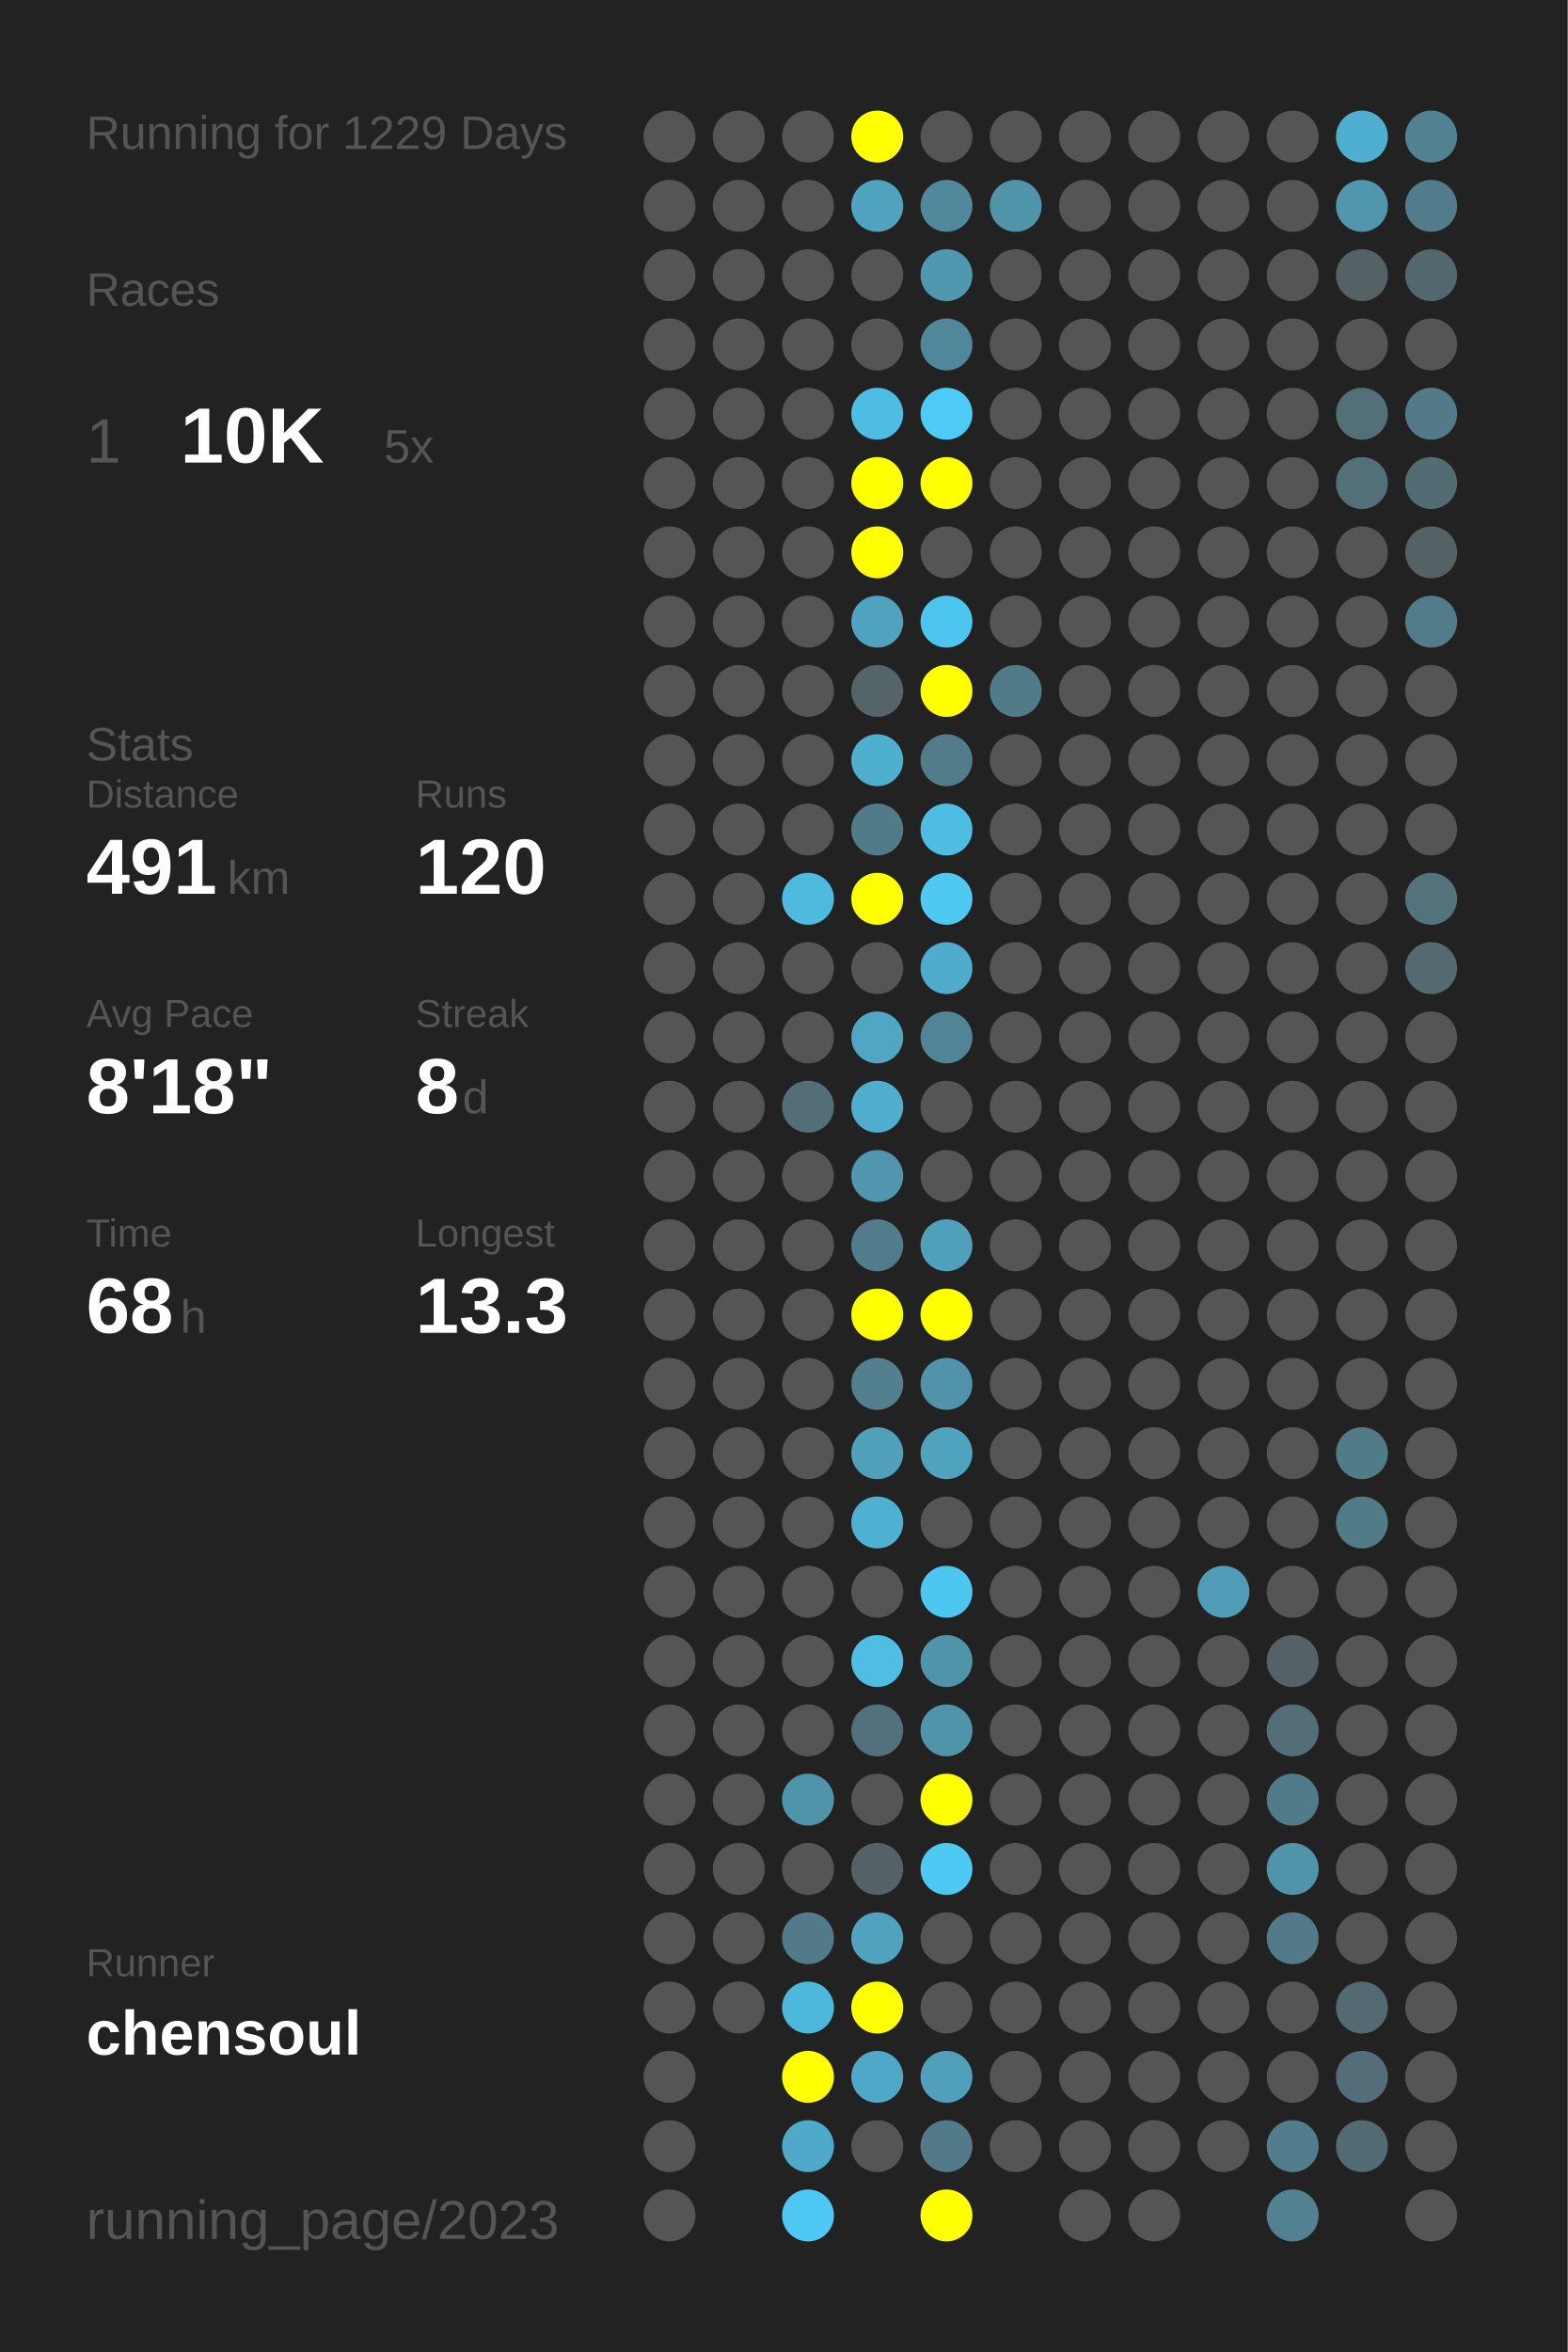
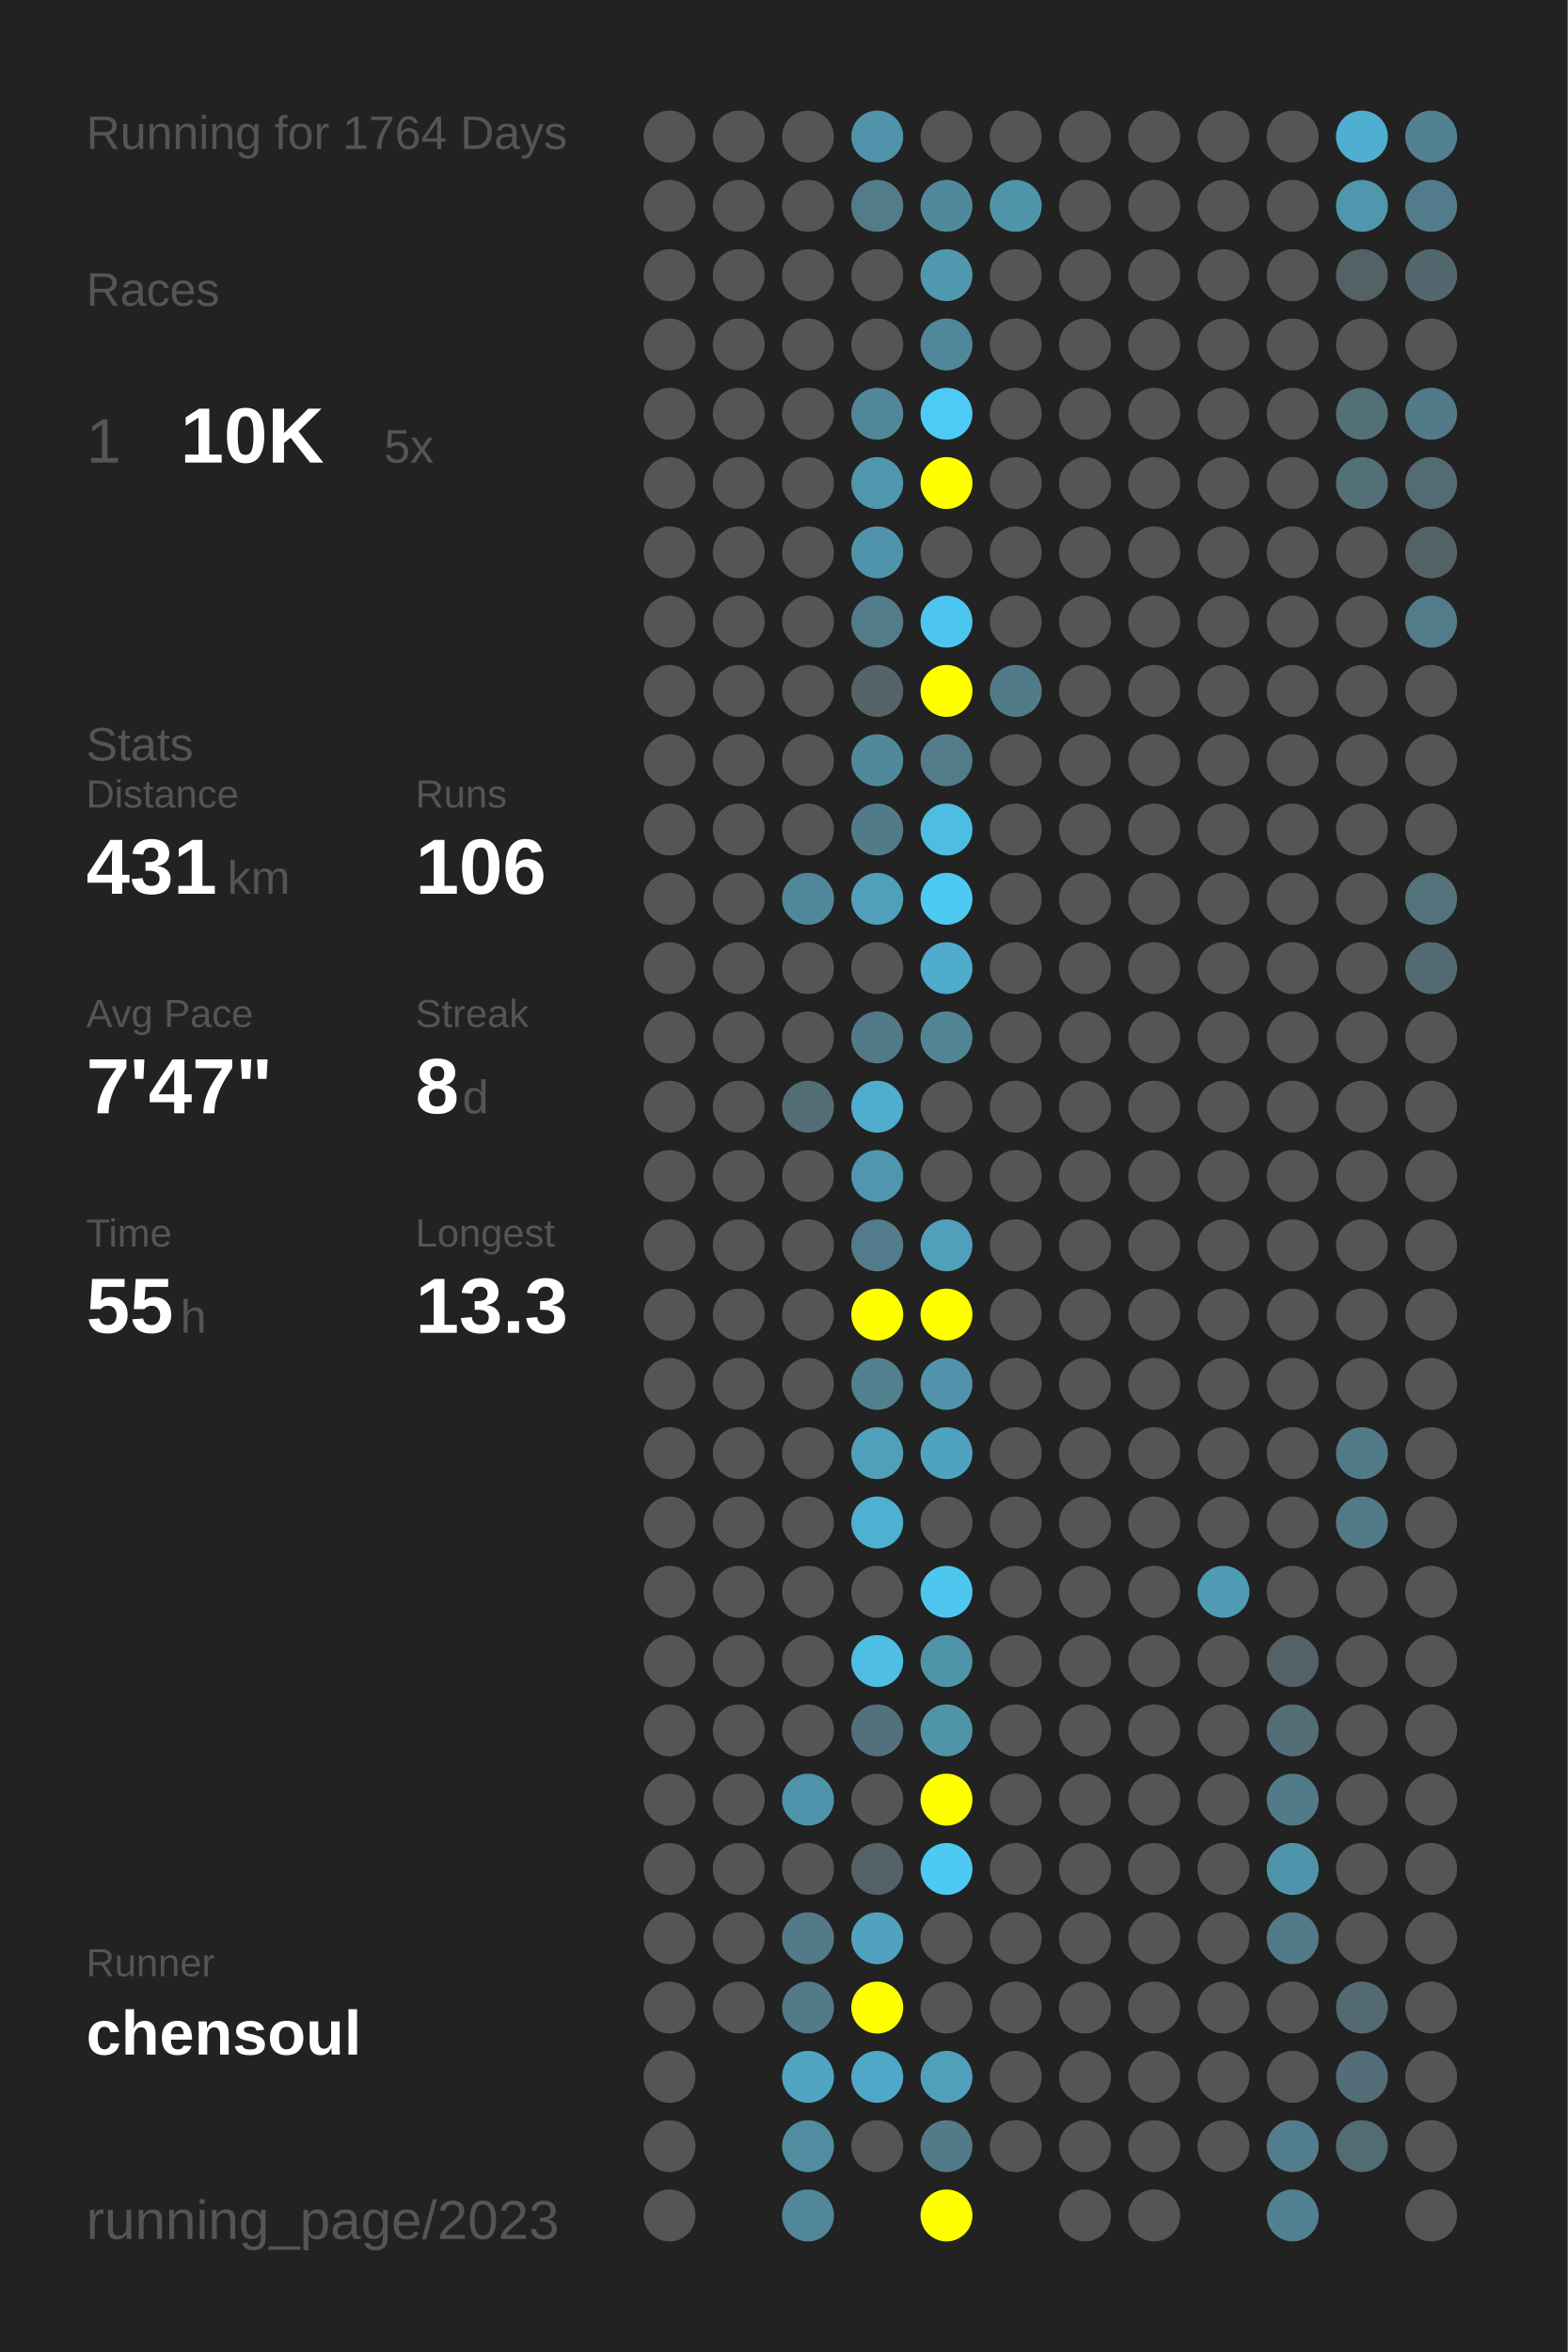
<svg xmlns="http://www.w3.org/2000/svg" baseProfile="full" height="300mm" version="1.1" viewBox="0,0,200,300" width="200mm">
  <defs />
  <rect fill="#222222" height="300" width="200" x="0" y="0" />
-   <text fill="#555555" style="font-size:6px; font-family:Arial;" x="11" y="19">Running for 1229 Days</text>
+   <text fill="#555555" style="font-size:6px; font-family:Arial;" x="11" y="19">Running for 1764 Days</text>
  <text fill="#555555" style="font-size:6px; font-family:Arial;" x="11" y="39">Races</text>
  <text fill="#555555" style="font-size:8px; font-family:Arial;" x="11" y="59">1</text>
  <text fill="#FFFFFF" style="font-size:10px; font-family:Arial; font-weight:bold;" x="23" y="59">10K</text>
  <text fill="#555555" style="font-size:6px; font-family:Arial;" x="49" y="59">5x</text>
  <text fill="#555555" style="font-size:6px; font-family:Arial;" x="11" y="97">Stats</text>
  <text fill="#555555" style="font-size:5px; font-family:Arial;" x="11" y="103">Distance</text>
-   <text fill="#FFFFFF" style="font-size:10px; font-family:Arial; font-weight:bold;" x="11" y="114">491</text>
+   <text fill="#FFFFFF" style="font-size:10px; font-family:Arial; font-weight:bold;" x="11" y="114">431</text>
  <text fill="#555555" style="font-size:6px; font-family:Arial;" x="29" y="114">km</text>
  <text fill="#555555" style="font-size:5px; font-family:Arial;" x="53" y="103">Runs</text>
-   <text fill="#FFFFFF" style="font-size:10px; font-family:Arial; font-weight:bold;" x="53" y="114">120</text>
+   <text fill="#FFFFFF" style="font-size:10px; font-family:Arial; font-weight:bold;" x="53" y="114">106</text>
  <text fill="#555555" style="font-size:5px; font-family:Arial;" x="11" y="131">Avg Pace</text>
-   <text fill="#FFFFFF" style="font-size:10px; font-family:Arial; font-weight:bold;" x="11" y="142">8'18"</text>
+   <text fill="#FFFFFF" style="font-size:10px; font-family:Arial; font-weight:bold;" x="11" y="142">7'47"</text>
  <text fill="#555555" style="font-size:5px; font-family:Arial;" x="53" y="131">Streak</text>
  <text fill="#FFFFFF" style="font-size:10px; font-family:Arial; font-weight:bold;" x="53" y="142">8</text>
  <text fill="#555555" style="font-size:6px; font-family:Arial;" x="59" y="142">d</text>
  <text fill="#555555" style="font-size:5px; font-family:Arial;" x="11" y="159">Time</text>
-   <text fill="#FFFFFF" style="font-size:10px; font-family:Arial; font-weight:bold;" x="11" y="170">68</text>
+   <text fill="#FFFFFF" style="font-size:10px; font-family:Arial; font-weight:bold;" x="11" y="170">55</text>
  <text fill="#555555" style="font-size:6px; font-family:Arial;" x="23" y="170">h</text>
  <text fill="#555555" style="font-size:5px; font-family:Arial;" x="53" y="159">Longest</text>
  <text fill="#FFFFFF" style="font-size:10px; font-family:Arial; font-weight:bold;" x="53" y="170">13.3</text>
  <text fill="#555555" style="font-size:5px; font-family:Arial;" x="11" y="252.065">Runner</text>
  <text fill="#FFFFFF" style="font-size:8px; font-family:Arial; font-weight:bold;" x="11" y="262.065">chensoul</text>
  <text fill="#555555" style="font-size:7px; font-family:Arial;" x="11" y="285.581">running_page/2023</text>
  <circle cx="85.417" cy="17.419" fill="#555555" r="3.312" />
  <circle cx="85.417" cy="26.258" fill="#555555" r="3.312" />
  <circle cx="85.417" cy="35.097" fill="#555555" r="3.312" />
  <circle cx="85.417" cy="43.935" fill="#555555" r="3.312" />
  <circle cx="85.417" cy="52.774" fill="#555555" r="3.312" />
  <circle cx="85.417" cy="61.613" fill="#555555" r="3.312" />
  <circle cx="85.417" cy="70.452" fill="#555555" r="3.312" />
  <circle cx="85.417" cy="79.29" fill="#555555" r="3.312" />
  <circle cx="85.417" cy="88.129" fill="#555555" r="3.312" />
  <circle cx="85.417" cy="96.968" fill="#555555" r="3.312" />
  <circle cx="85.417" cy="105.806" fill="#555555" r="3.312" />
  <circle cx="85.417" cy="114.645" fill="#555555" r="3.312" />
  <circle cx="85.417" cy="123.484" fill="#555555" r="3.312" />
  <circle cx="85.417" cy="132.323" fill="#555555" r="3.312" />
  <circle cx="85.417" cy="141.161" fill="#555555" r="3.312" />
  <circle cx="85.417" cy="150" fill="#555555" r="3.312" />
  <circle cx="85.417" cy="158.839" fill="#555555" r="3.312" />
  <circle cx="85.417" cy="167.677" fill="#555555" r="3.312" />
  <circle cx="85.417" cy="176.516" fill="#555555" r="3.312" />
  <circle cx="85.417" cy="185.355" fill="#555555" r="3.312" />
  <circle cx="85.417" cy="194.194" fill="#555555" r="3.312" />
  <circle cx="85.417" cy="203.032" fill="#555555" r="3.312" />
  <circle cx="85.417" cy="211.871" fill="#555555" r="3.312" />
  <circle cx="85.417" cy="220.71" fill="#555555" r="3.312" />
  <circle cx="85.417" cy="229.548" fill="#555555" r="3.312" />
  <circle cx="85.417" cy="238.387" fill="#555555" r="3.312" />
  <circle cx="85.417" cy="247.226" fill="#555555" r="3.312" />
  <circle cx="85.417" cy="256.065" fill="#555555" r="3.312" />
  <circle cx="85.417" cy="264.903" fill="#555555" r="3.312" />
  <circle cx="85.417" cy="273.742" fill="#555555" r="3.312" />
  <circle cx="85.417" cy="282.581" fill="#555555" r="3.312" />
  <circle cx="94.25" cy="17.419" fill="#555555" r="3.312" />
  <circle cx="94.25" cy="26.258" fill="#555555" r="3.312" />
  <circle cx="94.25" cy="35.097" fill="#555555" r="3.312" />
  <circle cx="94.25" cy="43.935" fill="#555555" r="3.312" />
  <circle cx="94.25" cy="52.774" fill="#555555" r="3.312" />
  <circle cx="94.25" cy="61.613" fill="#555555" r="3.312" />
  <circle cx="94.25" cy="70.452" fill="#555555" r="3.312" />
  <circle cx="94.25" cy="79.29" fill="#555555" r="3.312" />
  <circle cx="94.25" cy="88.129" fill="#555555" r="3.312" />
  <circle cx="94.25" cy="96.968" fill="#555555" r="3.312" />
  <circle cx="94.25" cy="105.806" fill="#555555" r="3.312" />
  <circle cx="94.25" cy="114.645" fill="#555555" r="3.312" />
  <circle cx="94.25" cy="123.484" fill="#555555" r="3.312" />
  <circle cx="94.25" cy="132.323" fill="#555555" r="3.312" />
  <circle cx="94.25" cy="141.161" fill="#555555" r="3.312" />
  <circle cx="94.25" cy="150" fill="#555555" r="3.312" />
  <circle cx="94.25" cy="158.839" fill="#555555" r="3.312" />
  <circle cx="94.25" cy="167.677" fill="#555555" r="3.312" />
  <circle cx="94.25" cy="176.516" fill="#555555" r="3.312" />
  <circle cx="94.25" cy="185.355" fill="#555555" r="3.312" />
  <circle cx="94.25" cy="194.194" fill="#555555" r="3.312" />
  <circle cx="94.25" cy="203.032" fill="#555555" r="3.312" />
  <circle cx="94.25" cy="211.871" fill="#555555" r="3.312" />
  <circle cx="94.25" cy="220.71" fill="#555555" r="3.312" />
  <circle cx="94.25" cy="229.548" fill="#555555" r="3.312" />
  <circle cx="94.25" cy="238.387" fill="#555555" r="3.312" />
  <circle cx="94.25" cy="247.226" fill="#555555" r="3.312" />
  <circle cx="94.25" cy="256.065" fill="#555555" r="3.312" />
  <circle cx="103.083" cy="17.419" fill="#555555" r="3.312" />
  <circle cx="103.083" cy="26.258" fill="#555555" r="3.312" />
  <circle cx="103.083" cy="35.097" fill="#555555" r="3.312" />
  <circle cx="103.083" cy="43.935" fill="#555555" r="3.312" />
  <circle cx="103.083" cy="52.774" fill="#555555" r="3.312" />
  <circle cx="103.083" cy="61.613" fill="#555555" r="3.312" />
  <circle cx="103.083" cy="70.452" fill="#555555" r="3.312" />
  <circle cx="103.083" cy="79.29" fill="#555555" r="3.312" />
  <circle cx="103.083" cy="88.129" fill="#555555" r="3.312" />
  <circle cx="103.083" cy="96.968" fill="#555555" r="3.312" />
  <circle cx="103.083" cy="105.806" fill="#555555" r="3.312" />
-   <circle cx="103.083" cy="114.645" fill="#4ebade" r="3.312" />
+   <circle cx="103.083" cy="114.645" fill="#51879a" r="3.312" />
  <circle cx="103.083" cy="123.484" fill="#555555" r="3.312" />
  <circle cx="103.083" cy="132.323" fill="#555555" r="3.312" />
  <circle cx="103.083" cy="141.161" fill="#536e77" r="3.312" />
  <circle cx="103.083" cy="150" fill="#555555" r="3.312" />
  <circle cx="103.083" cy="158.839" fill="#555555" r="3.312" />
  <circle cx="103.083" cy="167.677" fill="#555555" r="3.312" />
  <circle cx="103.083" cy="176.516" fill="#555555" r="3.312" />
  <circle cx="103.083" cy="185.355" fill="#555555" r="3.312" />
  <circle cx="103.083" cy="194.194" fill="#555555" r="3.312" />
  <circle cx="103.083" cy="203.032" fill="#555555" r="3.312" />
  <circle cx="103.083" cy="211.871" fill="#555555" r="3.312" />
  <circle cx="103.083" cy="220.71" fill="#555555" r="3.312" />
  <circle cx="103.083" cy="229.548" fill="#5094ac" r="3.312" />
  <circle cx="103.083" cy="238.387" fill="#555555" r="3.312" />
  <circle cx="103.083" cy="247.226" fill="#527a88" r="3.312" />
-   <circle cx="103.083" cy="256.065" fill="#4eb8dc" r="3.312" />
-   <circle cx="103.083" cy="264.903" fill="#FFFF00" r="3.312" />
-   <circle cx="103.083" cy="273.742" fill="#4fa9c8" r="3.312" />
-   <circle cx="103.083" cy="282.581" fill="#4dc9f4" r="3.312" />
-   <circle cx="111.917" cy="17.419" fill="#FFFF00" r="3.312" />
-   <circle cx="111.917" cy="26.258" fill="#4fa3bf" r="3.312" />
+   <circle cx="103.083" cy="256.065" fill="#527a88" r="3.312" />
+   <circle cx="103.083" cy="264.903" fill="#4fa5c2" r="3.312" />
+   <circle cx="103.083" cy="273.742" fill="#518ca0" r="3.312" />
+   <circle cx="103.083" cy="282.581" fill="#518799" r="3.312" />
+   <circle cx="111.917" cy="17.419" fill="#5093aa" r="3.312" />
+   <circle cx="111.917" cy="26.258" fill="#527c8a" r="3.312" />
  <circle cx="111.917" cy="35.097" fill="#555555" r="3.312" />
  <circle cx="111.917" cy="43.935" fill="#555555" r="3.312" />
-   <circle cx="111.917" cy="52.774" fill="#4ebde3" r="3.312" />
-   <circle cx="111.917" cy="61.613" fill="#FFFF00" r="3.312" />
-   <circle cx="111.917" cy="70.452" fill="#FFFF00" r="3.312" />
-   <circle cx="111.917" cy="79.29" fill="#4fa3bf" r="3.312" />
+   <circle cx="111.917" cy="52.774" fill="#518799" r="3.312" />
+   <circle cx="111.917" cy="61.613" fill="#5096ad" r="3.312" />
+   <circle cx="111.917" cy="70.452" fill="#5094ab" r="3.312" />
+   <circle cx="111.917" cy="79.29" fill="#527c8a" r="3.312" />
  <circle cx="111.917" cy="88.129" fill="#546469" r="3.312" />
-   <circle cx="111.917" cy="96.968" fill="#4fafcf" r="3.312" />
+   <circle cx="111.917" cy="96.968" fill="#51899c" r="3.312" />
  <circle cx="111.917" cy="105.806" fill="#527b89" r="3.312" />
-   <circle cx="111.917" cy="114.645" fill="#FFFF00" r="3.312" />
+   <circle cx="111.917" cy="114.645" fill="#50a0bb" r="3.312" />
  <circle cx="111.917" cy="123.484" fill="#555555" r="3.312" />
-   <circle cx="111.917" cy="132.323" fill="#4fa7c4" r="3.312" />
+   <circle cx="111.917" cy="132.323" fill="#527a88" r="3.312" />
  <circle cx="111.917" cy="141.161" fill="#4fadcd" r="3.312" />
  <circle cx="111.917" cy="150" fill="#5096ae" r="3.312" />
  <circle cx="111.917" cy="158.839" fill="#527c8b" r="3.312" />
  <circle cx="111.917" cy="167.677" fill="#FFFF00" r="3.312" />
  <circle cx="111.917" cy="176.516" fill="#52808f" r="3.312" />
  <circle cx="111.917" cy="185.355" fill="#50a0bc" r="3.312" />
  <circle cx="111.917" cy="194.194" fill="#4fb1d2" r="3.312" />
  <circle cx="111.917" cy="203.032" fill="#555555" r="3.312" />
  <circle cx="111.917" cy="211.871" fill="#4ebee5" r="3.312" />
  <circle cx="111.917" cy="220.71" fill="#53717c" r="3.312" />
  <circle cx="111.917" cy="229.548" fill="#555555" r="3.312" />
  <circle cx="111.917" cy="238.387" fill="#546166" r="3.312" />
  <circle cx="111.917" cy="247.226" fill="#50a2be" r="3.312" />
  <circle cx="111.917" cy="256.065" fill="#FFFF00" r="3.312" />
  <circle cx="111.917" cy="264.903" fill="#4fa8c7" r="3.312" />
  <circle cx="111.917" cy="273.742" fill="#555555" r="3.312" />
  <circle cx="120.75" cy="17.419" fill="#555555" r="3.312" />
  <circle cx="120.75" cy="26.258" fill="#51899c" r="3.312" />
  <circle cx="120.75" cy="35.097" fill="#5098b0" r="3.312" />
  <circle cx="120.75" cy="43.935" fill="#51879a" r="3.312" />
  <circle cx="120.75" cy="52.774" fill="#4dcaf5" r="3.312" />
  <circle cx="120.75" cy="61.613" fill="#FFFF00" r="3.312" />
  <circle cx="120.75" cy="70.452" fill="#555555" r="3.312" />
  <circle cx="120.75" cy="79.29" fill="#4dc6ef" r="3.312" />
  <circle cx="120.75" cy="88.129" fill="#FFFF00" r="3.312" />
  <circle cx="120.75" cy="96.968" fill="#527c8a" r="3.312" />
  <circle cx="120.75" cy="105.806" fill="#4ebde3" r="3.312" />
  <circle cx="120.75" cy="114.645" fill="#4dc9f2" r="3.312" />
  <circle cx="120.75" cy="123.484" fill="#4faccc" r="3.312" />
  <circle cx="120.75" cy="132.323" fill="#518596" r="3.312" />
  <circle cx="120.75" cy="141.161" fill="#555555" r="3.312" />
  <circle cx="120.75" cy="150" fill="#555555" r="3.312" />
  <circle cx="120.75" cy="158.839" fill="#50a0bc" r="3.312" />
  <circle cx="120.75" cy="167.677" fill="#FFFF00" r="3.312" />
  <circle cx="120.75" cy="176.516" fill="#5093aa" r="3.312" />
  <circle cx="120.75" cy="185.355" fill="#4fa3bf" r="3.312" />
  <circle cx="120.75" cy="194.194" fill="#555555" r="3.312" />
  <circle cx="120.75" cy="203.032" fill="#4dc7f0" r="3.312" />
  <circle cx="120.75" cy="211.871" fill="#5094aa" r="3.312" />
  <circle cx="120.75" cy="220.71" fill="#5094aa" r="3.312" />
  <circle cx="120.75" cy="229.548" fill="#FFFF00" r="3.312" />
  <circle cx="120.75" cy="238.387" fill="#4dc9f3" r="3.312" />
  <circle cx="120.75" cy="247.226" fill="#555555" r="3.312" />
  <circle cx="120.75" cy="256.065" fill="#555555" r="3.312" />
  <circle cx="120.75" cy="264.903" fill="#50a0bb" r="3.312" />
  <circle cx="120.75" cy="273.742" fill="#527a88" r="3.312" />
  <circle cx="120.75" cy="282.581" fill="#FFFF00" r="3.312" />
  <circle cx="129.583" cy="17.419" fill="#555555" r="3.312" />
  <circle cx="129.583" cy="26.258" fill="#5094aa" r="3.312" />
  <circle cx="129.583" cy="35.097" fill="#555555" r="3.312" />
  <circle cx="129.583" cy="43.935" fill="#555555" r="3.312" />
  <circle cx="129.583" cy="52.774" fill="#555555" r="3.312" />
  <circle cx="129.583" cy="61.613" fill="#555555" r="3.312" />
  <circle cx="129.583" cy="70.452" fill="#555555" r="3.312" />
  <circle cx="129.583" cy="79.29" fill="#555555" r="3.312" />
  <circle cx="129.583" cy="88.129" fill="#527b89" r="3.312" />
  <circle cx="129.583" cy="96.968" fill="#555555" r="3.312" />
  <circle cx="129.583" cy="105.806" fill="#555555" r="3.312" />
  <circle cx="129.583" cy="114.645" fill="#555555" r="3.312" />
  <circle cx="129.583" cy="123.484" fill="#555555" r="3.312" />
  <circle cx="129.583" cy="132.323" fill="#555555" r="3.312" />
  <circle cx="129.583" cy="141.161" fill="#555555" r="3.312" />
  <circle cx="129.583" cy="150" fill="#555555" r="3.312" />
  <circle cx="129.583" cy="158.839" fill="#555555" r="3.312" />
  <circle cx="129.583" cy="167.677" fill="#555555" r="3.312" />
  <circle cx="129.583" cy="176.516" fill="#555555" r="3.312" />
  <circle cx="129.583" cy="185.355" fill="#555555" r="3.312" />
  <circle cx="129.583" cy="194.194" fill="#555555" r="3.312" />
  <circle cx="129.583" cy="203.032" fill="#555555" r="3.312" />
  <circle cx="129.583" cy="211.871" fill="#555555" r="3.312" />
  <circle cx="129.583" cy="220.71" fill="#555555" r="3.312" />
  <circle cx="129.583" cy="229.548" fill="#555555" r="3.312" />
  <circle cx="129.583" cy="238.387" fill="#555555" r="3.312" />
  <circle cx="129.583" cy="247.226" fill="#555555" r="3.312" />
  <circle cx="129.583" cy="256.065" fill="#555555" r="3.312" />
  <circle cx="129.583" cy="264.903" fill="#555555" r="3.312" />
  <circle cx="129.583" cy="273.742" fill="#555555" r="3.312" />
  <circle cx="138.417" cy="17.419" fill="#555555" r="3.312" />
  <circle cx="138.417" cy="26.258" fill="#555555" r="3.312" />
  <circle cx="138.417" cy="35.097" fill="#555555" r="3.312" />
  <circle cx="138.417" cy="43.935" fill="#555555" r="3.312" />
  <circle cx="138.417" cy="52.774" fill="#555555" r="3.312" />
  <circle cx="138.417" cy="61.613" fill="#555555" r="3.312" />
  <circle cx="138.417" cy="70.452" fill="#555555" r="3.312" />
  <circle cx="138.417" cy="79.29" fill="#555555" r="3.312" />
  <circle cx="138.417" cy="88.129" fill="#555555" r="3.312" />
  <circle cx="138.417" cy="96.968" fill="#555555" r="3.312" />
  <circle cx="138.417" cy="105.806" fill="#555555" r="3.312" />
  <circle cx="138.417" cy="114.645" fill="#555555" r="3.312" />
  <circle cx="138.417" cy="123.484" fill="#555555" r="3.312" />
  <circle cx="138.417" cy="132.323" fill="#555555" r="3.312" />
  <circle cx="138.417" cy="141.161" fill="#555555" r="3.312" />
  <circle cx="138.417" cy="150" fill="#555555" r="3.312" />
  <circle cx="138.417" cy="158.839" fill="#555555" r="3.312" />
  <circle cx="138.417" cy="167.677" fill="#555555" r="3.312" />
  <circle cx="138.417" cy="176.516" fill="#555555" r="3.312" />
  <circle cx="138.417" cy="185.355" fill="#555555" r="3.312" />
  <circle cx="138.417" cy="194.194" fill="#555555" r="3.312" />
  <circle cx="138.417" cy="203.032" fill="#555555" r="3.312" />
  <circle cx="138.417" cy="211.871" fill="#555555" r="3.312" />
  <circle cx="138.417" cy="220.71" fill="#555555" r="3.312" />
  <circle cx="138.417" cy="229.548" fill="#555555" r="3.312" />
  <circle cx="138.417" cy="238.387" fill="#555555" r="3.312" />
  <circle cx="138.417" cy="247.226" fill="#555555" r="3.312" />
  <circle cx="138.417" cy="256.065" fill="#555555" r="3.312" />
  <circle cx="138.417" cy="264.903" fill="#555555" r="3.312" />
  <circle cx="138.417" cy="273.742" fill="#555555" r="3.312" />
  <circle cx="138.417" cy="282.581" fill="#555555" r="3.312" />
  <circle cx="147.25" cy="17.419" fill="#555555" r="3.312" />
  <circle cx="147.25" cy="26.258" fill="#555555" r="3.312" />
  <circle cx="147.25" cy="35.097" fill="#555555" r="3.312" />
  <circle cx="147.25" cy="43.935" fill="#555555" r="3.312" />
  <circle cx="147.25" cy="52.774" fill="#555555" r="3.312" />
  <circle cx="147.25" cy="61.613" fill="#555555" r="3.312" />
  <circle cx="147.25" cy="70.452" fill="#555555" r="3.312" />
  <circle cx="147.25" cy="79.29" fill="#555555" r="3.312" />
  <circle cx="147.25" cy="88.129" fill="#555555" r="3.312" />
  <circle cx="147.25" cy="96.968" fill="#555555" r="3.312" />
  <circle cx="147.25" cy="105.806" fill="#555555" r="3.312" />
  <circle cx="147.25" cy="114.645" fill="#555555" r="3.312" />
  <circle cx="147.25" cy="123.484" fill="#555555" r="3.312" />
  <circle cx="147.25" cy="132.323" fill="#555555" r="3.312" />
  <circle cx="147.25" cy="141.161" fill="#555555" r="3.312" />
  <circle cx="147.25" cy="150" fill="#555555" r="3.312" />
  <circle cx="147.25" cy="158.839" fill="#555555" r="3.312" />
  <circle cx="147.25" cy="167.677" fill="#555555" r="3.312" />
  <circle cx="147.25" cy="176.516" fill="#555555" r="3.312" />
  <circle cx="147.25" cy="185.355" fill="#555555" r="3.312" />
  <circle cx="147.25" cy="194.194" fill="#555555" r="3.312" />
  <circle cx="147.25" cy="203.032" fill="#555555" r="3.312" />
  <circle cx="147.25" cy="211.871" fill="#555555" r="3.312" />
  <circle cx="147.25" cy="220.71" fill="#555555" r="3.312" />
  <circle cx="147.25" cy="229.548" fill="#555555" r="3.312" />
  <circle cx="147.25" cy="238.387" fill="#555555" r="3.312" />
  <circle cx="147.25" cy="247.226" fill="#555555" r="3.312" />
  <circle cx="147.25" cy="256.065" fill="#555555" r="3.312" />
  <circle cx="147.25" cy="264.903" fill="#555555" r="3.312" />
  <circle cx="147.25" cy="273.742" fill="#555555" r="3.312" />
  <circle cx="147.25" cy="282.581" fill="#555555" r="3.312" />
  <circle cx="156.083" cy="17.419" fill="#555555" r="3.312" />
  <circle cx="156.083" cy="26.258" fill="#555555" r="3.312" />
  <circle cx="156.083" cy="35.097" fill="#555555" r="3.312" />
  <circle cx="156.083" cy="43.935" fill="#555555" r="3.312" />
  <circle cx="156.083" cy="52.774" fill="#555555" r="3.312" />
  <circle cx="156.083" cy="61.613" fill="#555555" r="3.312" />
  <circle cx="156.083" cy="70.452" fill="#555555" r="3.312" />
  <circle cx="156.083" cy="79.29" fill="#555555" r="3.312" />
  <circle cx="156.083" cy="88.129" fill="#555555" r="3.312" />
  <circle cx="156.083" cy="96.968" fill="#555555" r="3.312" />
  <circle cx="156.083" cy="105.806" fill="#555555" r="3.312" />
  <circle cx="156.083" cy="114.645" fill="#555555" r="3.312" />
  <circle cx="156.083" cy="123.484" fill="#555555" r="3.312" />
  <circle cx="156.083" cy="132.323" fill="#555555" r="3.312" />
  <circle cx="156.083" cy="141.161" fill="#555555" r="3.312" />
  <circle cx="156.083" cy="150" fill="#555555" r="3.312" />
  <circle cx="156.083" cy="158.839" fill="#555555" r="3.312" />
  <circle cx="156.083" cy="167.677" fill="#555555" r="3.312" />
  <circle cx="156.083" cy="176.516" fill="#555555" r="3.312" />
  <circle cx="156.083" cy="185.355" fill="#555555" r="3.312" />
  <circle cx="156.083" cy="194.194" fill="#555555" r="3.312" />
  <circle cx="156.083" cy="203.032" fill="#509cb6" r="3.312" />
  <circle cx="156.083" cy="211.871" fill="#555555" r="3.312" />
  <circle cx="156.083" cy="220.71" fill="#555555" r="3.312" />
  <circle cx="156.083" cy="229.548" fill="#555555" r="3.312" />
  <circle cx="156.083" cy="238.387" fill="#555555" r="3.312" />
  <circle cx="156.083" cy="247.226" fill="#555555" r="3.312" />
  <circle cx="156.083" cy="256.065" fill="#555555" r="3.312" />
  <circle cx="156.083" cy="264.903" fill="#555555" r="3.312" />
  <circle cx="156.083" cy="273.742" fill="#555555" r="3.312" />
  <circle cx="164.917" cy="17.419" fill="#555555" r="3.312" />
  <circle cx="164.917" cy="26.258" fill="#555555" r="3.312" />
  <circle cx="164.917" cy="35.097" fill="#555555" r="3.312" />
  <circle cx="164.917" cy="43.935" fill="#555555" r="3.312" />
  <circle cx="164.917" cy="52.774" fill="#555555" r="3.312" />
  <circle cx="164.917" cy="61.613" fill="#555555" r="3.312" />
  <circle cx="164.917" cy="70.452" fill="#555555" r="3.312" />
  <circle cx="164.917" cy="79.29" fill="#555555" r="3.312" />
  <circle cx="164.917" cy="88.129" fill="#555555" r="3.312" />
  <circle cx="164.917" cy="96.968" fill="#555555" r="3.312" />
  <circle cx="164.917" cy="105.806" fill="#555555" r="3.312" />
  <circle cx="164.917" cy="114.645" fill="#555555" r="3.312" />
  <circle cx="164.917" cy="123.484" fill="#555555" r="3.312" />
  <circle cx="164.917" cy="132.323" fill="#555555" r="3.312" />
  <circle cx="164.917" cy="141.161" fill="#555555" r="3.312" />
  <circle cx="164.917" cy="150" fill="#555555" r="3.312" />
  <circle cx="164.917" cy="158.839" fill="#555555" r="3.312" />
  <circle cx="164.917" cy="167.677" fill="#555555" r="3.312" />
  <circle cx="164.917" cy="176.516" fill="#555555" r="3.312" />
  <circle cx="164.917" cy="185.355" fill="#555555" r="3.312" />
  <circle cx="164.917" cy="194.194" fill="#555555" r="3.312" />
  <circle cx="164.917" cy="203.032" fill="#555555" r="3.312" />
  <circle cx="164.917" cy="211.871" fill="#546166" r="3.312" />
  <circle cx="164.917" cy="220.71" fill="#536e77" r="3.312" />
  <circle cx="164.917" cy="229.548" fill="#527b89" r="3.312" />
  <circle cx="164.917" cy="238.387" fill="#5094ab" r="3.312" />
  <circle cx="164.917" cy="247.226" fill="#527a88" r="3.312" />
  <circle cx="164.917" cy="256.065" fill="#555555" r="3.312" />
  <circle cx="164.917" cy="264.903" fill="#555555" r="3.312" />
  <circle cx="164.917" cy="273.742" fill="#527d8c" r="3.312" />
  <circle cx="164.917" cy="282.581" fill="#528191" r="3.312" />
  <circle cx="173.75" cy="17.419" fill="#4fafd0" r="3.312" />
  <circle cx="173.75" cy="26.258" fill="#5096ad" r="3.312" />
  <circle cx="173.75" cy="35.097" fill="#546266" r="3.312" />
  <circle cx="173.75" cy="43.935" fill="#555555" r="3.312" />
  <circle cx="173.75" cy="52.774" fill="#537079" r="3.312" />
  <circle cx="173.75" cy="61.613" fill="#536f78" r="3.312" />
  <circle cx="173.75" cy="70.452" fill="#555555" r="3.312" />
  <circle cx="173.75" cy="79.29" fill="#555555" r="3.312" />
  <circle cx="173.75" cy="88.129" fill="#555555" r="3.312" />
  <circle cx="173.75" cy="96.968" fill="#555555" r="3.312" />
  <circle cx="173.75" cy="105.806" fill="#555555" r="3.312" />
  <circle cx="173.75" cy="114.645" fill="#555555" r="3.312" />
  <circle cx="173.75" cy="123.484" fill="#555555" r="3.312" />
  <circle cx="173.75" cy="132.323" fill="#555555" r="3.312" />
  <circle cx="173.75" cy="141.161" fill="#555555" r="3.312" />
  <circle cx="173.75" cy="150" fill="#555555" r="3.312" />
  <circle cx="173.75" cy="158.839" fill="#555555" r="3.312" />
  <circle cx="173.75" cy="167.677" fill="#555555" r="3.312" />
  <circle cx="173.75" cy="176.516" fill="#555555" r="3.312" />
  <circle cx="173.75" cy="185.355" fill="#527b88" r="3.312" />
  <circle cx="173.75" cy="194.194" fill="#527b88" r="3.312" />
  <circle cx="173.75" cy="203.032" fill="#555555" r="3.312" />
  <circle cx="173.75" cy="211.871" fill="#555555" r="3.312" />
  <circle cx="173.75" cy="220.71" fill="#555555" r="3.312" />
  <circle cx="173.75" cy="229.548" fill="#555555" r="3.312" />
  <circle cx="173.75" cy="238.387" fill="#555555" r="3.312" />
  <circle cx="173.75" cy="247.226" fill="#555555" r="3.312" />
  <circle cx="173.75" cy="256.065" fill="#536a72" r="3.312" />
  <circle cx="173.75" cy="264.903" fill="#536e78" r="3.312" />
  <circle cx="173.75" cy="273.742" fill="#536c74" r="3.312" />
  <circle cx="182.583" cy="17.419" fill="#528191" r="3.312" />
  <circle cx="182.583" cy="26.258" fill="#527c8b" r="3.312" />
  <circle cx="182.583" cy="35.097" fill="#53686e" r="3.312" />
  <circle cx="182.583" cy="43.935" fill="#555555" r="3.312" />
  <circle cx="182.583" cy="52.774" fill="#527a88" r="3.312" />
  <circle cx="182.583" cy="61.613" fill="#536c74" r="3.312" />
  <circle cx="182.583" cy="70.452" fill="#546266" r="3.312" />
  <circle cx="182.583" cy="79.29" fill="#527c8a" r="3.312" />
  <circle cx="182.583" cy="88.129" fill="#555555" r="3.312" />
  <circle cx="182.583" cy="96.968" fill="#555555" r="3.312" />
  <circle cx="182.583" cy="105.806" fill="#555555" r="3.312" />
  <circle cx="182.583" cy="114.645" fill="#53727c" r="3.312" />
  <circle cx="182.583" cy="123.484" fill="#536a71" r="3.312" />
  <circle cx="182.583" cy="132.323" fill="#555555" r="3.312" />
  <circle cx="182.583" cy="141.161" fill="#555555" r="3.312" />
  <circle cx="182.583" cy="150" fill="#555555" r="3.312" />
  <circle cx="182.583" cy="158.839" fill="#555555" r="3.312" />
  <circle cx="182.583" cy="167.677" fill="#555555" r="3.312" />
  <circle cx="182.583" cy="176.516" fill="#555555" r="3.312" />
  <circle cx="182.583" cy="185.355" fill="#555555" r="3.312" />
  <circle cx="182.583" cy="194.194" fill="#555555" r="3.312" />
  <circle cx="182.583" cy="203.032" fill="#555555" r="3.312" />
  <circle cx="182.583" cy="211.871" fill="#555555" r="3.312" />
  <circle cx="182.583" cy="220.71" fill="#555555" r="3.312" />
  <circle cx="182.583" cy="229.548" fill="#555555" r="3.312" />
  <circle cx="182.583" cy="238.387" fill="#555555" r="3.312" />
  <circle cx="182.583" cy="247.226" fill="#555555" r="3.312" />
  <circle cx="182.583" cy="256.065" fill="#555555" r="3.312" />
  <circle cx="182.583" cy="264.903" fill="#555555" r="3.312" />
  <circle cx="182.583" cy="273.742" fill="#555555" r="3.312" />
  <circle cx="182.583" cy="282.581" fill="#555555" r="3.312" />
</svg>
